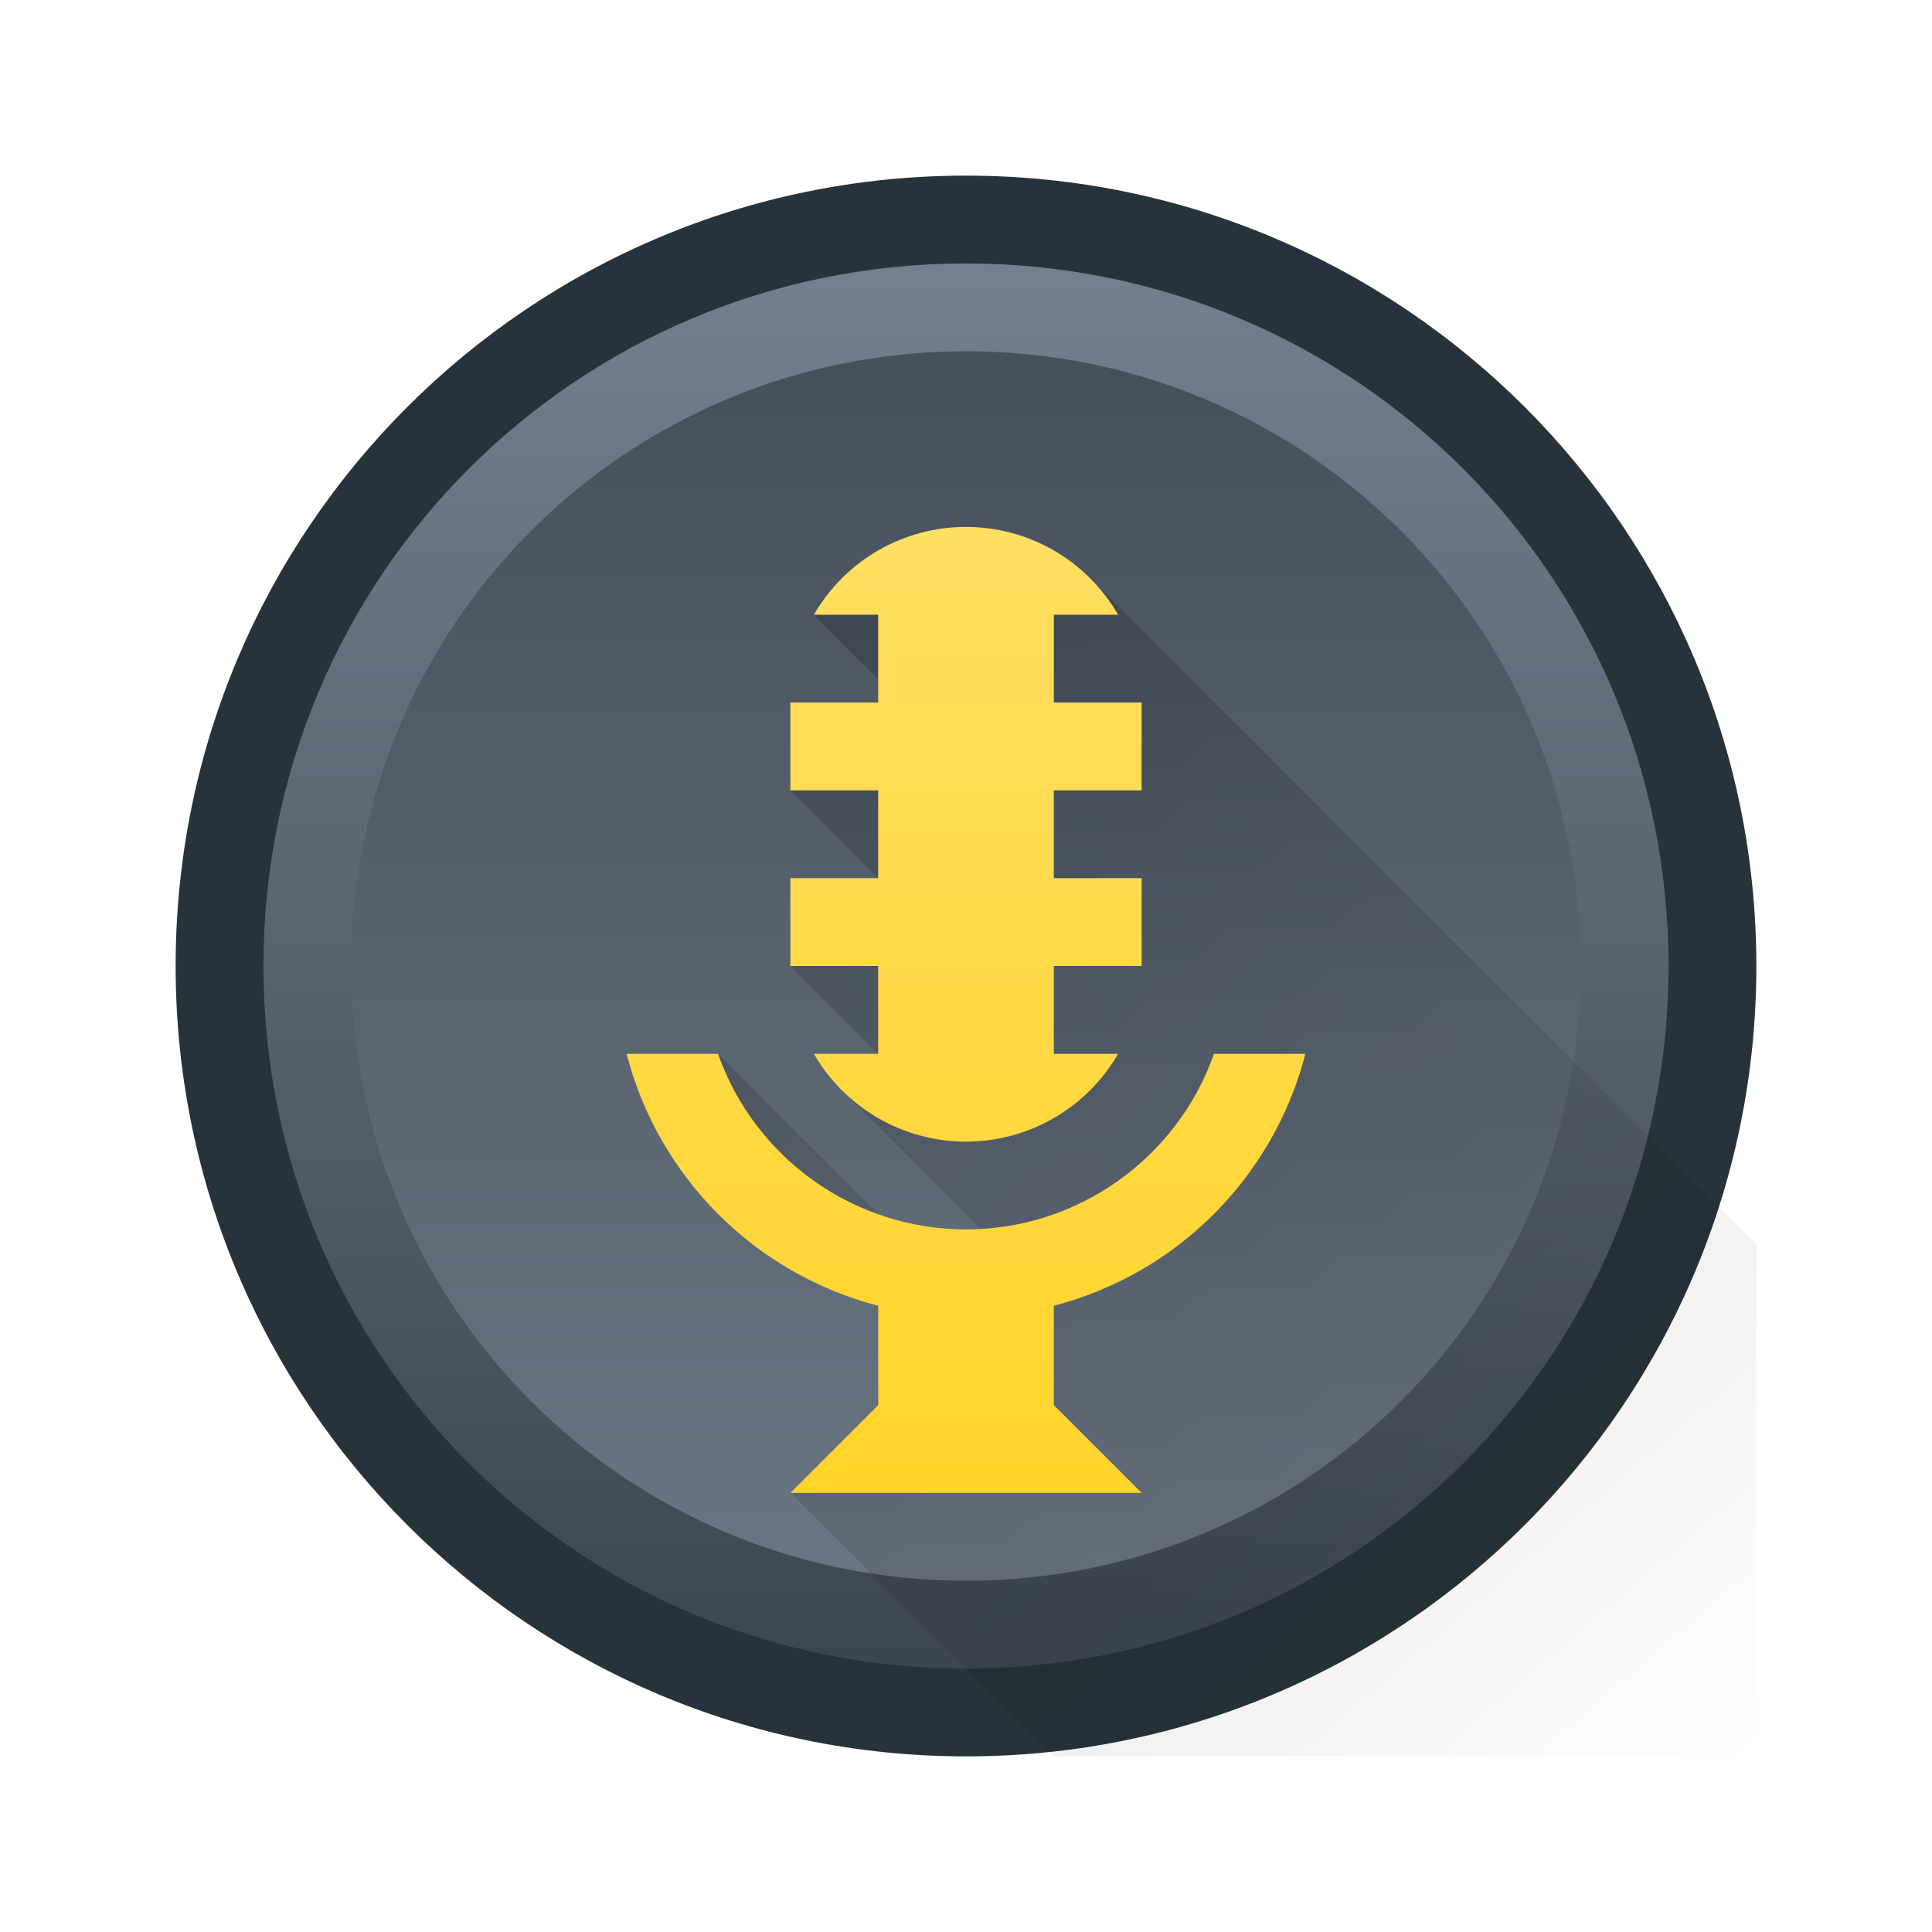
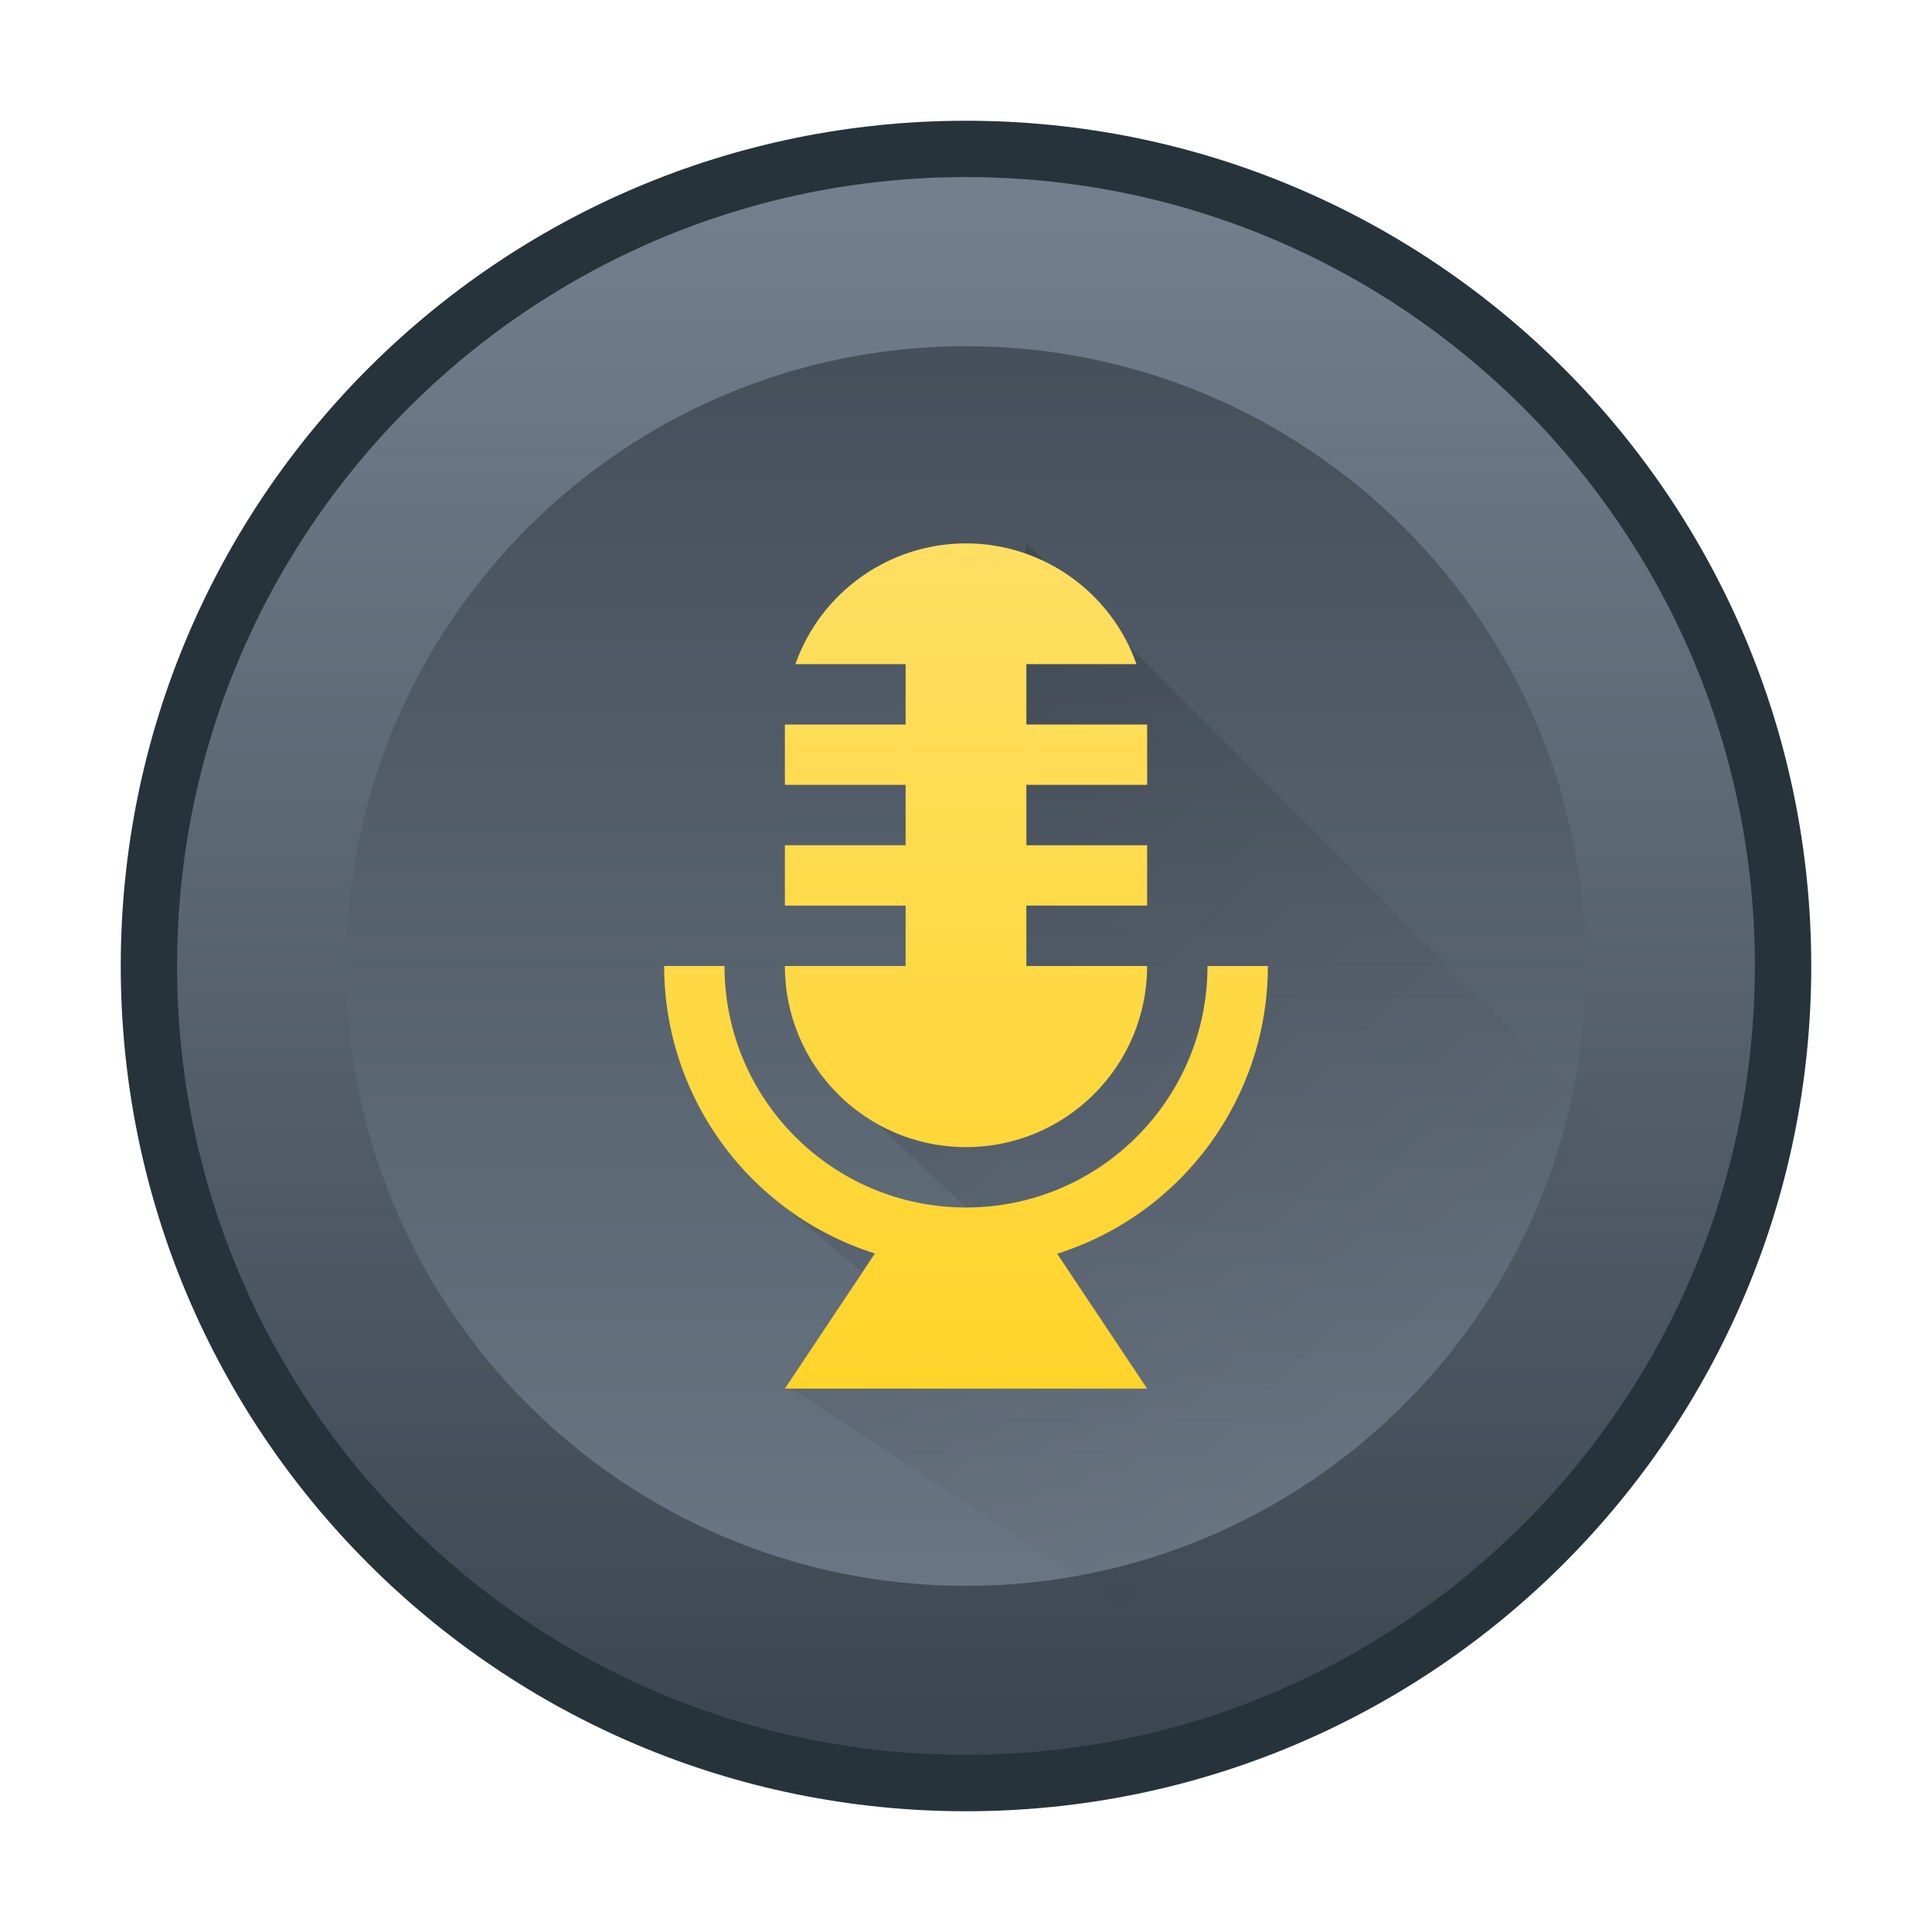
- <svg xmlns="http://www.w3.org/2000/svg" xmlns:xlink="http://www.w3.org/1999/xlink" height="22" viewBox="0 0 22 22" width="22">
-   <linearGradient id="a" gradientTransform="matrix(.5714282 0 0 .5714282 -222.4692 732.0492)" gradientUnits="userSpaceOnUse" x2="0" xlink:href="#b" y1="543.798" y2="503.798" />
-   <linearGradient id="b">
-     <stop offset="0" stop-color="#2f3943" />
-     <stop offset="1" stop-color="#808c9b" />
-   </linearGradient>
-   <linearGradient id="c" gradientTransform="matrix(.6363631 0 0 .6363631 -248.9998 698.0365)" gradientUnits="userSpaceOnUse" x2="0" xlink:href="#b" y1="499.798" y2="547.798" />
-   <linearGradient id="d" gradientUnits="userSpaceOnUse" x1="11" x2="11" y1="17" y2="6">
-     <stop offset="0" stop-color="#ffd42a" />
-     <stop offset="1" stop-color="#ffdf62" />
-   </linearGradient>
-   <linearGradient id="e" gradientUnits="userSpaceOnUse" x1="8" x2="20" y1="6" y2="20">
-     <stop offset="0" />
-     <stop offset="1" stop-opacity="0" />
-   </linearGradient>
-   <g transform="translate(0 -1020.362)">
-     <rect fill="#26333a" height="18" rx="9" stroke-width=".06" width="18" x="2" y="1022.362" />
-     <path d="m11 1023.362c4.432 0 8 3.568 8 8s-3.568 8-8 8-8-3.568-8-8 3.568-8 8-8z" fill="url(#a)" stroke-width=".057" />
-     <path d="m11 1024.362c3.878 0 7 3.122 7 7s-3.122 7-7 7-7-3.122-7-7 3.122-7 7-7z" fill="url(#c)" stroke-width=".058" />
-     <path d="m12.414 6.586-3.146.414.732.732v.268l-1 1 1 1-1 1 1 1-.414.414 1.586 1.586h-.996l-2-2-.176 1 2 1.869v1.131l-1 1 3 3h8v-5.828z" fill="url(#e)" opacity=".2" transform="translate(0 1020.362)" />
-     <path d="m11 6a2 2 0 0 0 -1.732 1h.732v1h-1v1h1v1h-1v1h1v1h-.732a2 2 0 0 0 1.732 1 2 2 0 0 0 1.732-1h-.732v-1h1v-1h-1v-1h1v-1h-1v-1h.732a2 2 0 0 0 -1.732-1zm-3.865 6a4 4 0 0 0 2.865 2.869v1.131l-1 1h4l-1-1v-1.131a4 4 0 0 0 2.865-2.869h-1.041a3 3 0 0 1 -2.824 2 3 3 0 0 1 -2.824-2z" fill="url(#d)" stroke-width="2" transform="translate(0 1020.362)" />
+ <svg xmlns="http://www.w3.org/2000/svg" xmlns:xlink="http://www.w3.org/1999/xlink" width="32" height="32" viewBox="0 0 32 32" id="svg4206" version="1.1">
+   <defs id="defs4208">
+     <linearGradient id="linearGradient4498" xlink:href="#linearGradient4211" y1="543.798" y2="503.798" gradientUnits="userSpaceOnUse" x2="0" gradientTransform="matrix(0.9333329,0,0,0.9333329,-365.3331,547.4843)" />
+     <linearGradient id="linearGradient4211">
+       <stop style="stop-color:#2f3943" id="stop4213" />
+       <stop offset="1" style="stop-color:#808c9b" id="stop4215" />
+     </linearGradient>
+     <linearGradient id="linearGradient4508" xlink:href="#linearGradient4211" y1="499.798" y2="547.798" x2="0" gradientUnits="userSpaceOnUse" gradientTransform="matrix(0.9333329,0,0,0.9333329,-365.3331,547.4843)" />
+     <linearGradient xlink:href="#linearGradient4293" id="linearGradient4149-11" y1="524.798" x1="393.571" y2="538.798" x2="407.571" gradientUnits="userSpaceOnUse" gradientTransform="translate(-384.5716,504.5642)" />
+     <linearGradient id="linearGradient4293">
+       <stop id="stop4295" />
+       <stop offset="1" style="stop-opacity:0" id="stop4297" />
+     </linearGradient>
+     <linearGradient xlink:href="#linearGradient4175" id="linearGradient5003-5" y1="23" y2="9" x2="0" gradientUnits="userSpaceOnUse" gradientTransform="translate(-1.6e-4,1020.362)" />
+     <linearGradient id="linearGradient4175">
+       <stop style="stop-color:#ffd42a" id="stop4177" />
+       <stop offset="1" style="stop-color:#ffdf62" id="stop4179" />
+     </linearGradient>
+   </defs>
+   <g id="layer1" transform="translate(0,-1020.362)">
+     <rect id="rect4160-91" style="fill:#26333a;stroke-width:0.094" height="28" rx="14" y="1022.362" x="2" width="28" />
+     <rect id="rect4338-6" style="fill:url(#linearGradient4498);stroke-width:0.093" height="26.133" rx="13.067" y="1023.295" x="2.933" width="26.133" />
+     <rect id="rect4162-1" style="fill:url(#linearGradient4508);stroke-width:0.085" height="20.533" rx="10.267" y="1026.096" x="5.733" width="20.533" />
+     <path style="opacity:0.2;fill:url(#linearGradient4149-11)" id="rect4130-8" d="m 17,1029.362 -0.972,8.056 -2.265,0.84 2.237,2.105 -1.602,1.171 -2.051,-1.722 2.121,1.309 -1.386,2.224 8.763,5.769 c 0,0 5.134,-3.595 7.205,-7.7 z" />
+     <path style="fill:url(#linearGradient5003-5);stroke-width:2" id="path4712-4" d="m 16,1029.362 a 3,3 0 0 0 -2.826,2 l 1.826,0 0,1 -2,0 0,1 2,0 0,1 -2,0 0,1 2,0 0,1 -2,0 a 3,3 0 0 0 3,3 3,3 0 0 0 3,-3 l -2,0 0,-1 2,0 0,-1 -2,0 0,-1 2,0 0,-1 -2,0 0,-1 1.824,0 a 3,3 0 0 0 -2.824,-2 z m -5,7 a 5,5 0 0 0 3.492,4.762 l -1.492,2.238 6,0 -1.49,-2.234 a 5,5 0 0 0 3.49,-4.766 l -1,0 a 4,4 0 0 1 -4,4 4,4 0 0 1 -4,-4 l -1,0 z" />
  </g>
</svg>
